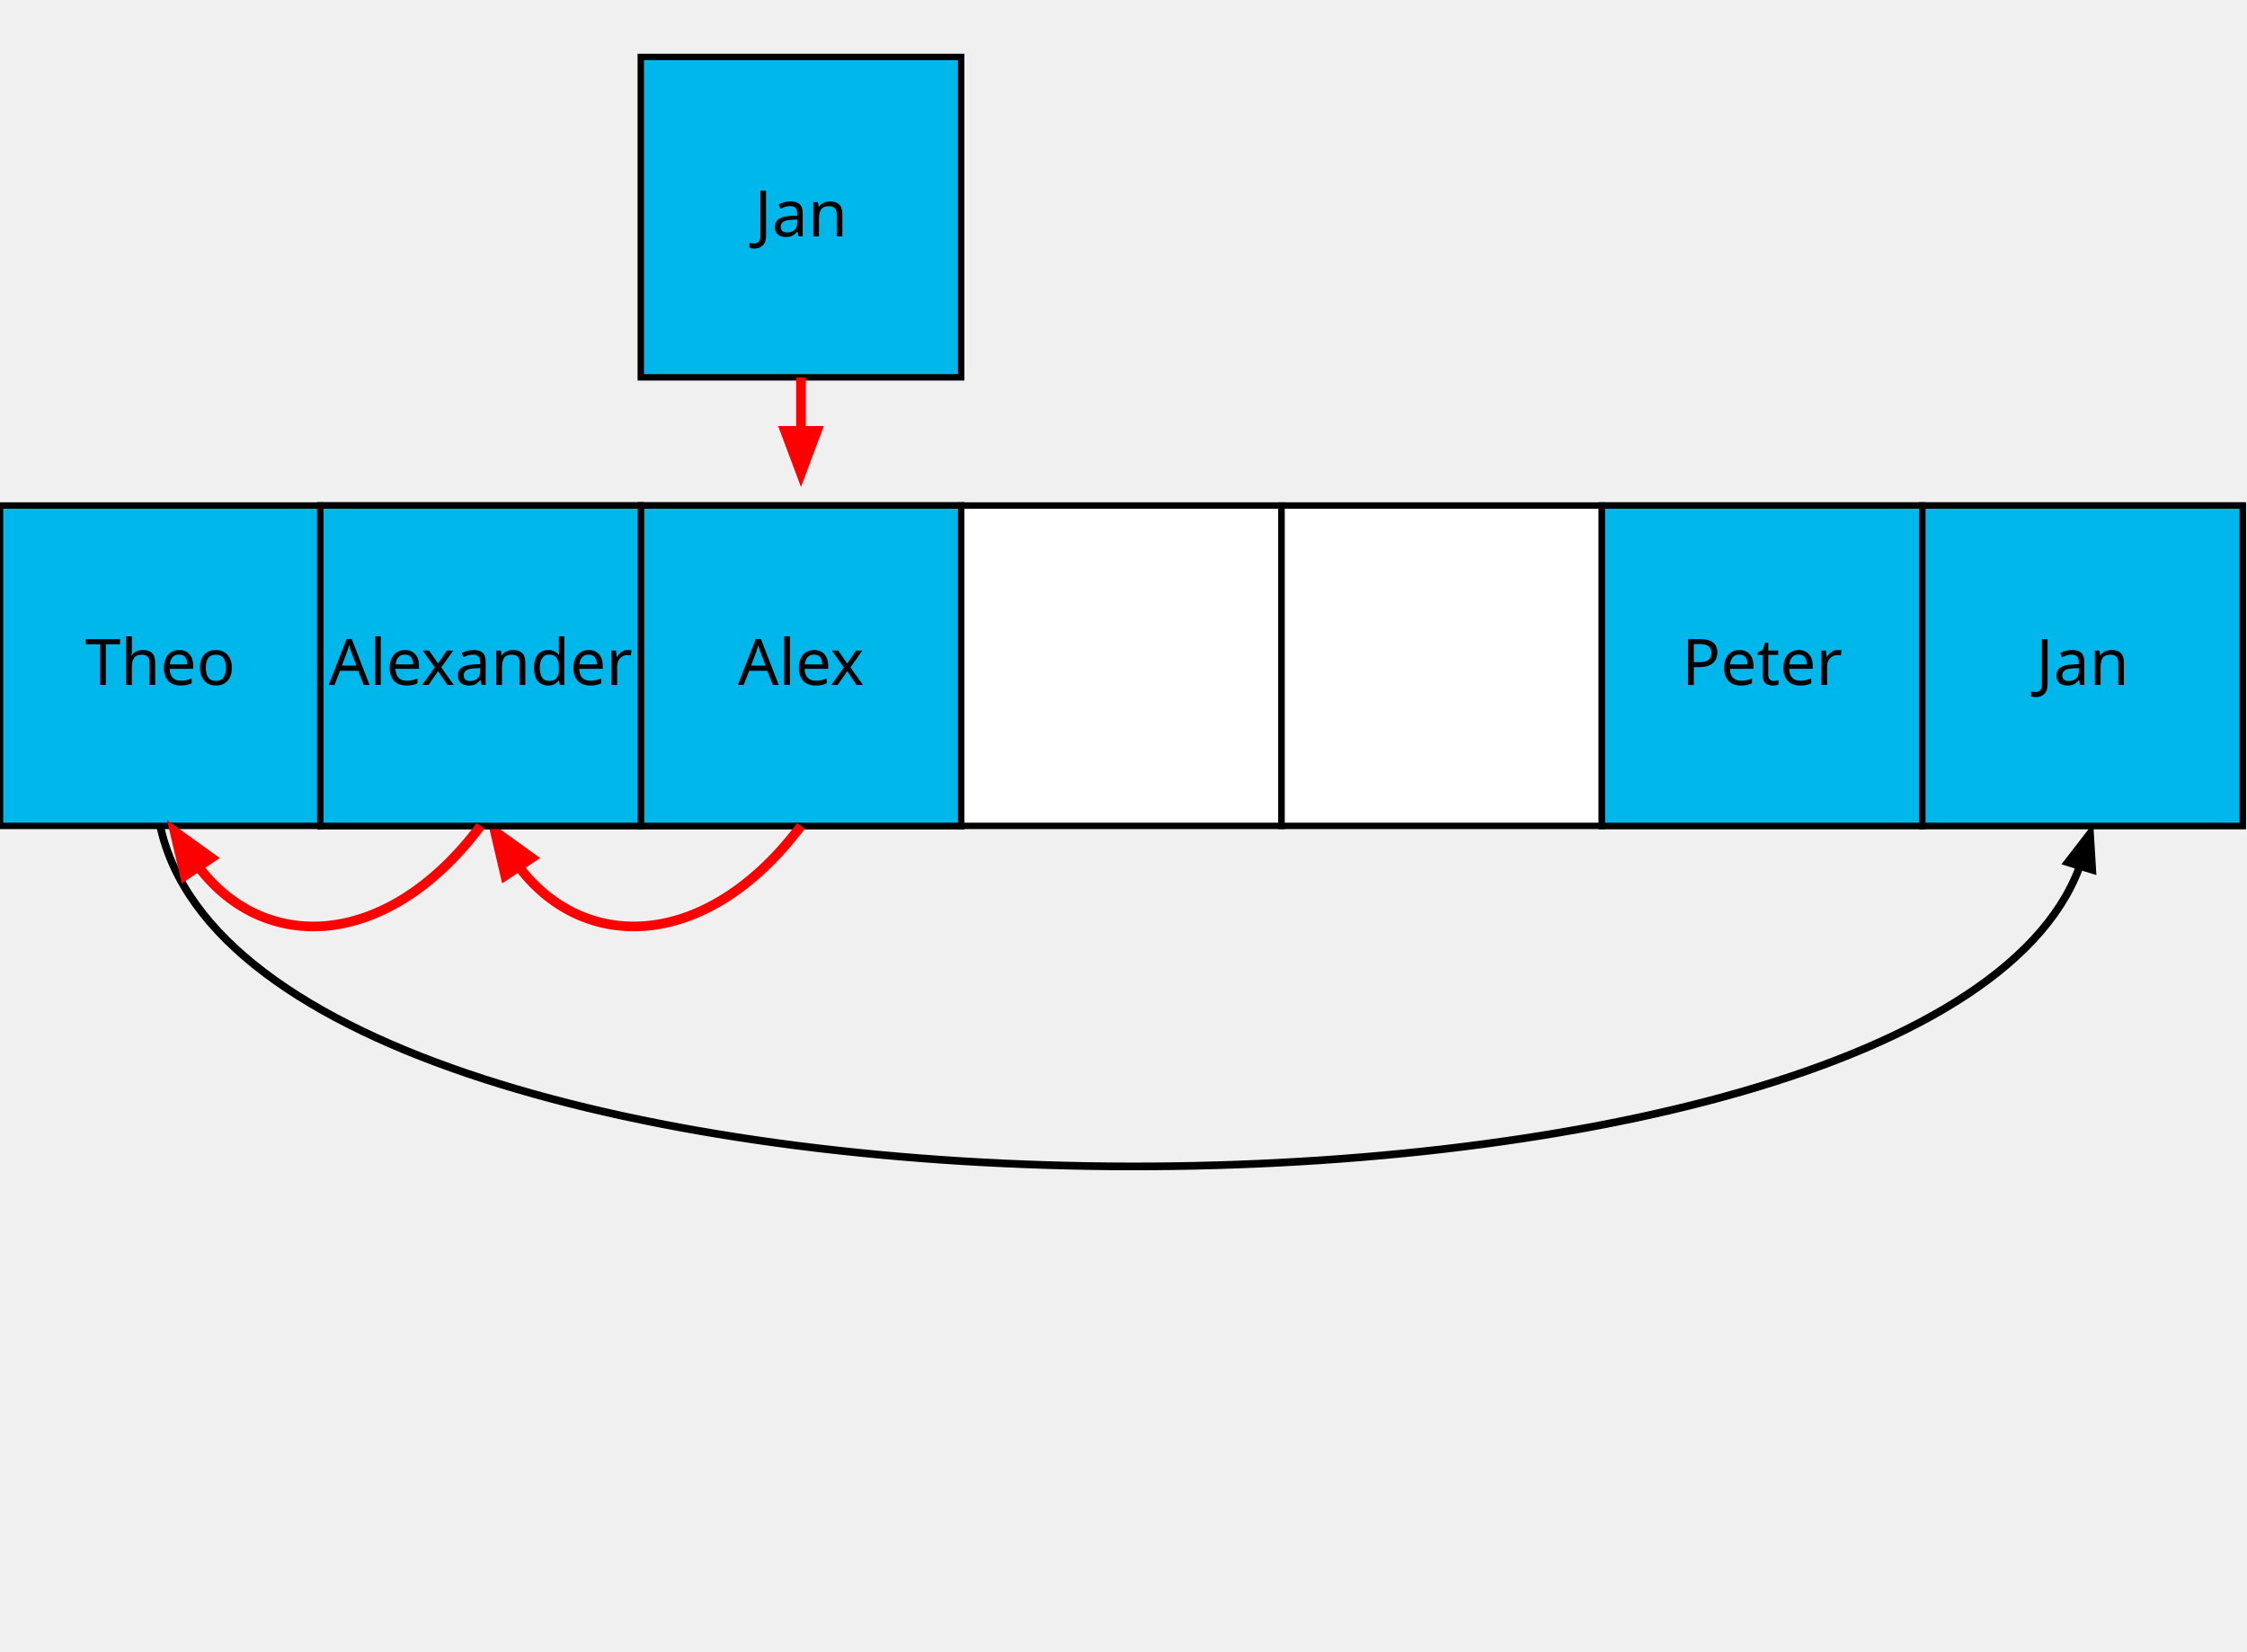
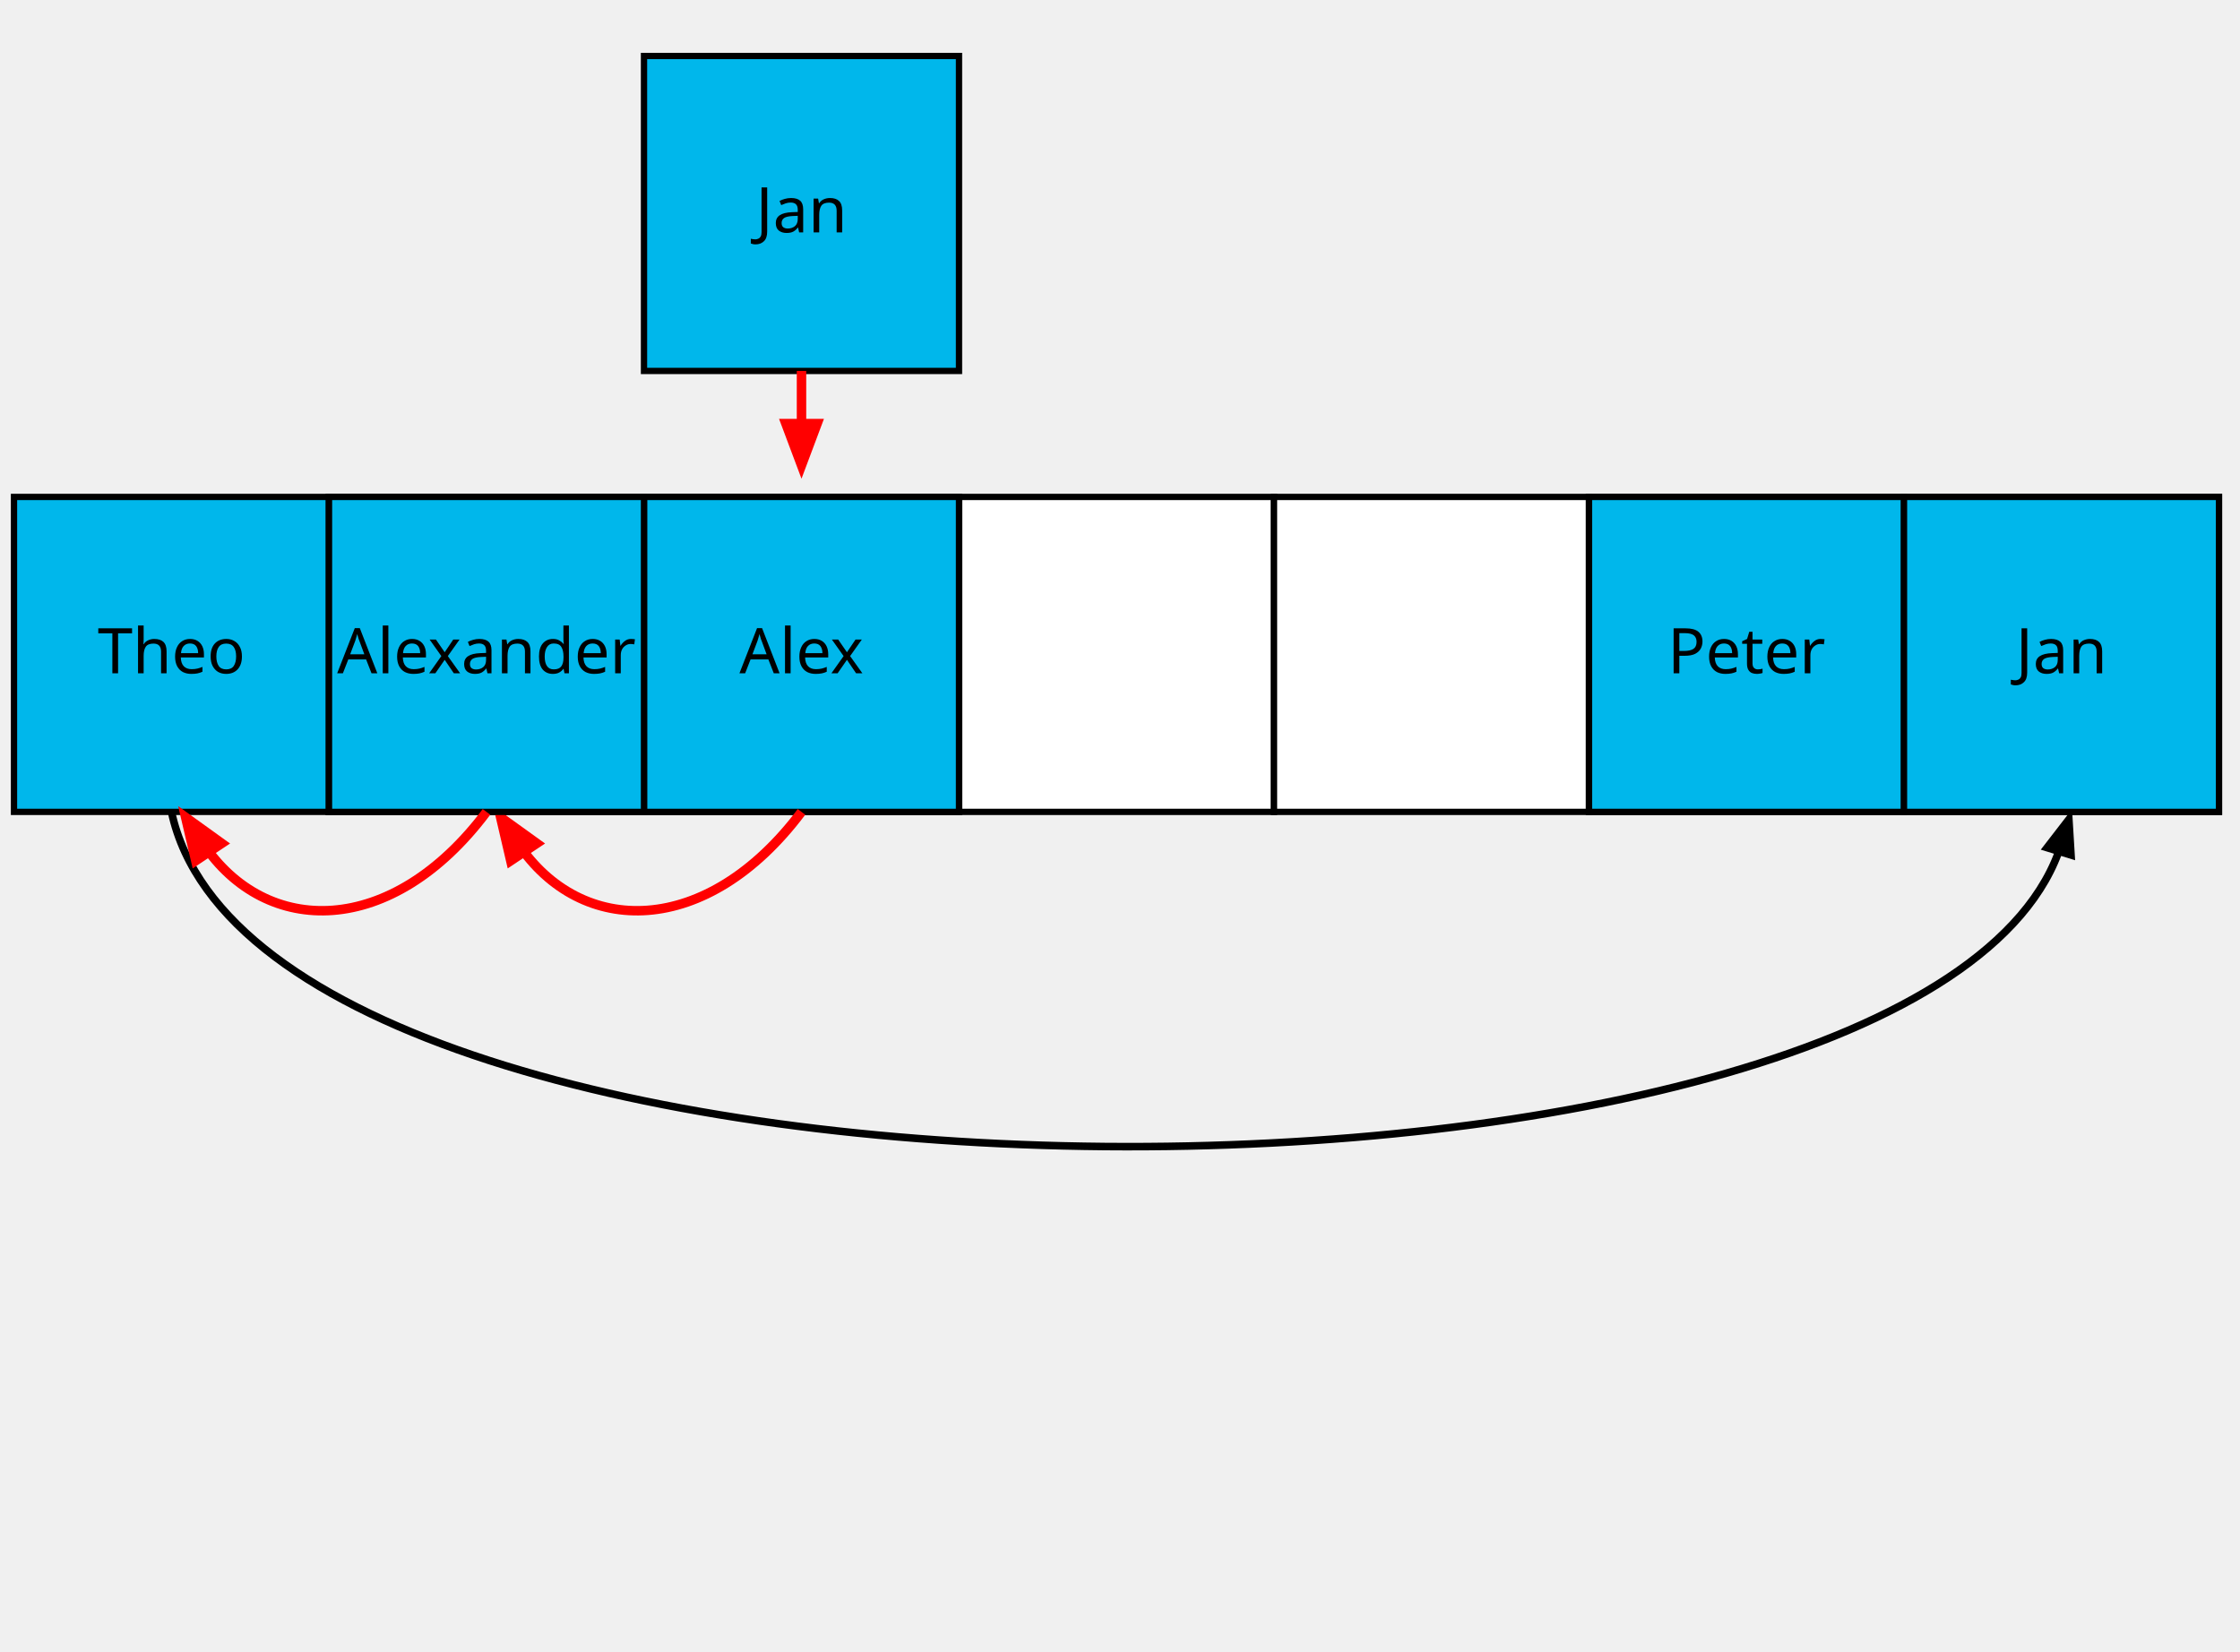
- <svg xmlns="http://www.w3.org/2000/svg" height="580" version="1.1" width="789">
+ <svg xmlns="http://www.w3.org/2000/svg" height="590" version="1.1" width="800">
  <defs>
    <style type="text/css">

rect.arrayKeyItem, rect.arrayValueItem {
  fill:white;
  stroke:black;
  stroke-width:1;
  opacity:1;
}

rect.arrayKeyItem.selected {
    fill:#00B7EB;
}

rect.arrayValueItem.selected {
    fill:#6BF76B;
}

rect.focused {
  stroke-width:3;
}

.code, .codeX {
    font-size:16px;
    fill:#000000;
    font-family:PT Mono;
}

.note {
    font-size:10px;
    fill:#000000;
    font-family:PT Serif;
}

.comment {
    font-size:14px;
    fill:#000000;
    font-family:PT Serif;
}

.bigcomment {
    font-size:18px;
    fill:#000000;
    font-family:PT Serif;
}

.link {
  fill:none;
  stroke:black;
  stroke-width:1.2;
  marker-end:url(#TriangleOutL);
}

.code1, .code2, .code3, .code4 {
   opacity:0.8;
}

.code1 {
  fill:red;
}

.code2 {
  fill:green;
}

.code3 {
  fill:blue;
}

.code4 {
  fill:orange;
}

.header.code1 {
  /*fill:red;*/
  fill: #0F0;
}

.header.code2 {
  /*fill:green;*/
  fill: #0C0;
}

.header.code3 {
  /*fill:blue;*/
  fill: #0A0;
}

.header.code4 {
  /*fill:orange;*/
  fill: #080;
}


rect.unused, rect.used {
  stroke:black;
  stroke-width:1;
  opacity:1;
  fill:#ddd;
}

rect.log {
  stroke:none;
  stroke-width:0;
  opacity:0.5;
  fill:#ddf;
}

path.log {
  fill: none;
  stroke: #88F;
  stroke-width:2;
}

rect.t1 {
    fill:#30FB30;
}

rect.t2 {
    fill:#3030FB;
}

rect.t3 {
    fill:#FB3030;
}

/* */
.link {
  fill:none;
  stroke:black;
  stroke-width:1.2;
  marker-end:url(#TriangleOutL);
}

.linkRed {
  fill:none;
  stroke:red;
  stroke-width:1.5;
  marker-end:url(#TriangleOutR);
}
    </style>
  </defs>
  <marker id="TriangleOutL" orient="auto" refX="0.0" refY="0.0" style="overflow:visible">
    <path d="M 6,0.0 L -2,3.0 L -2,-3.0 L 6,0.0 z " style="fill-rule:evenodd;stroke:#000000;stroke-width:1.0pt;marker-start:none" transform="scale(0.6)" />
  </marker>
  <marker id="TriangleOutR" orient="auto" refX="0.0" refY="0.0" style="overflow:visible">
    <path d="M 6,0.0 L -2,3.0 L -2,-3.0 L 6,0.0 z " style="fill:#ff0000;stroke:#FF0000;stroke-width:1.0pt;marker-start:none" transform="scale(0.6)" />
  </marker>
-   <g transform="translate(0 20) scale(2.25)">
+   <g transform="translate(5 20) scale(2.25)">
    <g transform="translate(0 0)">
      <g transform="translate(100 0)">
        <rect class="arrayKeyItem selected" height="50" width="50" x="0" y="0" />
        <text class="note" text-anchor="middle" x="25" y="28">Jan</text>
        <path class="linkRed" d="M25,50 25,60" />
      </g>
    </g>
    <g transform="translate(0 70)">
      <rect class="arrayKeyItem" height="50" width="50" x="50" y="0" />
      <rect class="arrayKeyItem" height="50" width="50" x="100" y="0" />
      <rect class="arrayKeyItem" height="50" width="50" x="150" y="0" />
      <rect class="arrayKeyItem" height="50" width="50" x="200" y="0" />
      <rect class="arrayKeyItem" height="50" width="50" x="250" y="0" />
      <rect class="arrayKeyItem" height="50" width="50" x="300" y="0" />
      <g transform="translate(0 0)">
        <rect class="arrayKeyItem selected" height="50" width="50" x="0" y="0" />
        <text class="note" text-anchor="middle" x="25" y="28">Theo</text>
        <path class="link" d="M25,50 C 40,120 305,120 325,55" />
      </g>
      <rect class="arrayKeyItem" height="50" width="50" x="50" y="0" />
      <rect class="arrayKeyItem" height="50" width="50" x="100" y="0" />
      <g transform="translate(250 0)">
        <rect class="arrayKeyItem selected" height="50" width="50" x="0" y="0" />
        <text class="note" text-anchor="middle" x="25" y="28">Peter</text>
      </g>
      <g transform="translate(100 0)">
        <rect class="arrayKeyItem selected" height="50" width="50" x="0" y="0" />
        <text class="note" text-anchor="middle" x="25" y="28">Alex</text>
        <path class="linkRed" d="M25,50 C 10,70 -10,70 -20,55" />
      </g>
      <g transform="translate(50 0)">
        <rect class="arrayKeyItem selected" height="50" width="50" x="0" y="0" />
        <text class="note" text-anchor="middle" x="25" y="28">Alexander</text>
        <path class="linkRed" d="M25,50 C 10,70 -10,70 -20,55" />
      </g>
      <g transform="translate(300 0)">
        <rect class="arrayKeyItem selected" height="50" width="50" x="0" y="0" />
        <text class="note" text-anchor="middle" x="25" y="28">Jan</text>
      </g>
    </g>
  </g>
</svg>
